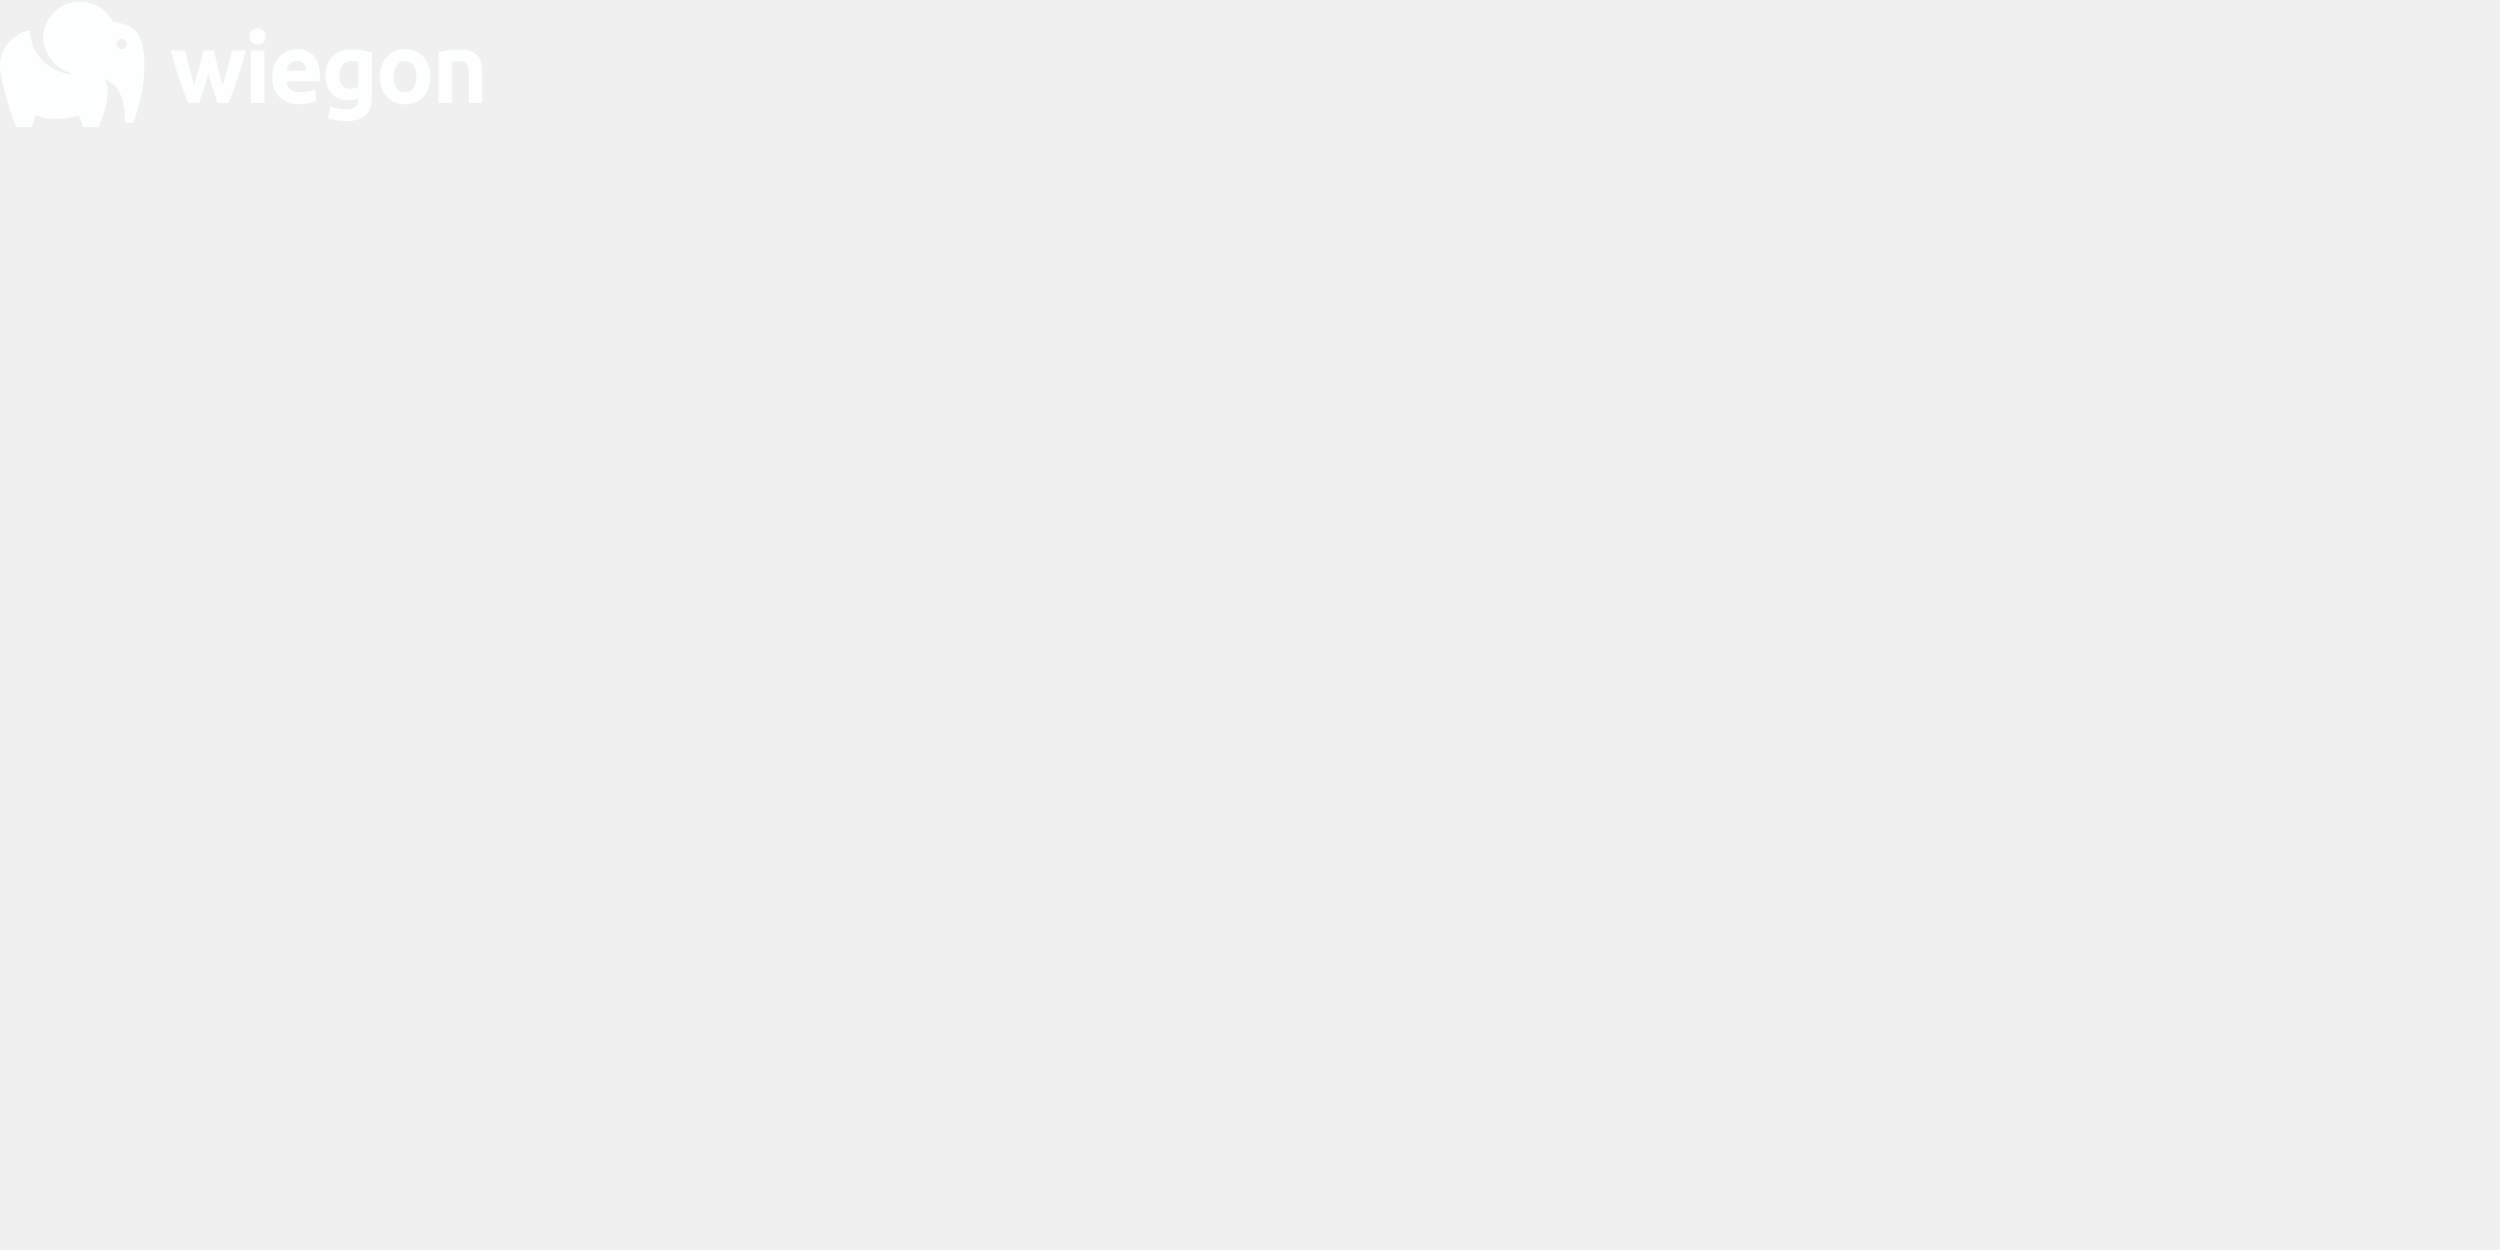
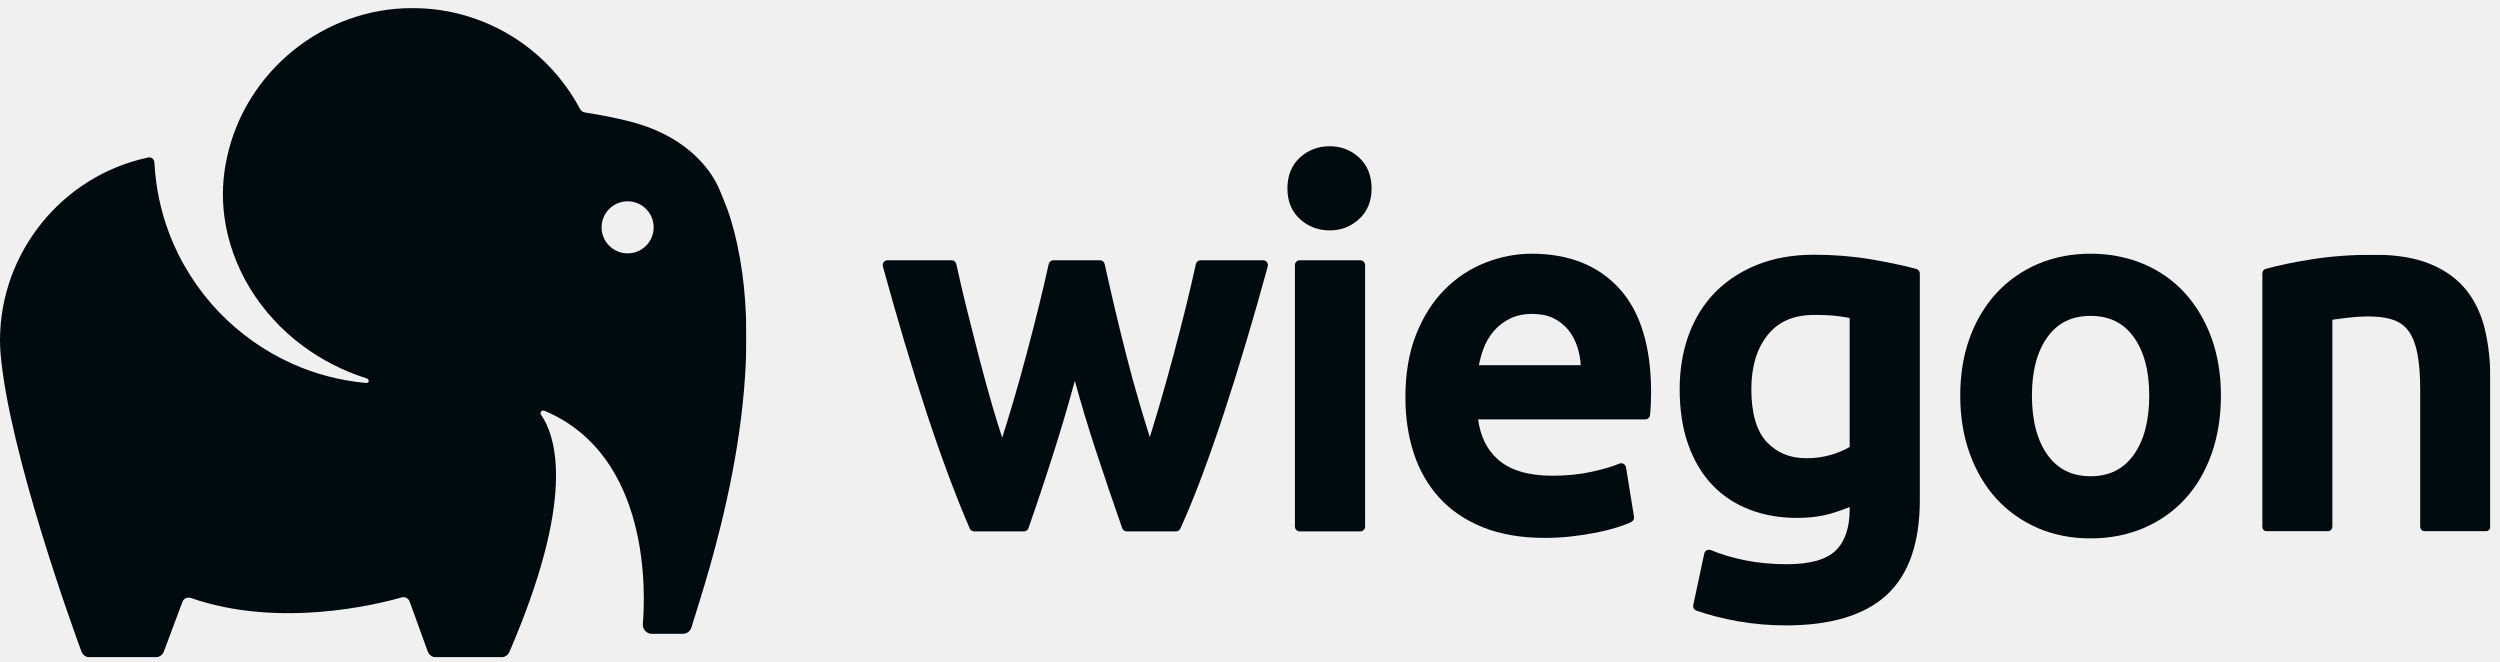
- <svg xmlns="http://www.w3.org/2000/svg" xmlns:xlink="http://www.w3.org/1999/xlink" width="800px" height="400px" viewBox="0 0 800 400" version="1.1">
-   <defs>
-     <polygon id="path-1" points="0 0.245 46.277 0.245 46.277 40.5 0 40.5" />
-     <polygon id="path-3" points="0.257 0.038 14.403 0.038 14.403 17.192 0.257 17.192" />
-   </defs>
-   <g id="Page-1" stroke="none" stroke-width="1" fill="none" fill-rule="evenodd">
-     <g id="Bürgerübersicht-–-Screen-Blue" transform="translate(-624, -19)">
-       <g id="Group-19" transform="translate(624, 19)">
-         <g id="Group-3" transform="translate(0, 0.2549)">
-           <mask id="mask-2" fill="white">
-             <use xlink:href="#path-1" />
-           </mask>
-           <g id="Clip-2" />
-           <path d="M38.913,15.454 C38.023,15.454 37.299,14.731 37.299,13.84 C37.299,12.95 38.023,12.226 38.913,12.226 C39.803,12.226 40.528,12.95 40.528,13.84 C40.528,14.731 39.803,15.454 38.913,15.454 M45.252,13.173 C45.115,12.738 44.94,12.309 44.771,11.894 L44.656,11.613 C44.285,10.694 43.662,9.858 42.803,9.129 C41.823,8.296 40.59,7.68 39.137,7.298 C38.336,7.088 37.421,6.902 36.256,6.715 C36.132,6.695 36.021,6.616 35.961,6.503 C33.912,2.643 29.929,0.245 25.565,0.245 C20.068,0.245 15.235,4.142 14.072,9.509 C13.799,10.738 13.748,11.993 13.92,13.239 C14.126,14.739 14.668,16.246 15.486,17.597 C16.317,18.97 17.455,20.213 18.776,21.191 C19.942,22.057 21.257,22.73 22.691,23.193 C22.821,23.218 22.869,23.304 22.859,23.379 C22.851,23.435 22.804,23.493 22.695,23.489 C21.111,23.346 19.577,22.947 18.135,22.303 C16.442,21.549 14.865,20.439 13.576,19.093 C12.228,17.687 11.155,15.986 10.475,14.173 C9.956,12.796 9.653,11.327 9.572,9.809 C9.568,9.714 9.522,9.627 9.446,9.569 C9.373,9.513 9.282,9.491 9.19,9.51 C3.865,10.631 0,15.4 0,20.847 C0,21.114 0.015,21.372 0.031,21.612 C0.543,27.771 4.589,38.889 5.048,40.136 C5.13,40.357 5.336,40.5 5.573,40.5 L9.636,40.5 C9.857,40.5 10.058,40.37 10.15,40.164 L11.312,37.059 C11.389,36.85 11.616,36.746 11.835,36.82 C17.239,38.698 23.203,37.269 24.903,36.786 C25.108,36.726 25.325,36.84 25.398,37.042 L26.527,40.156 C26.615,40.365 26.818,40.5 27.045,40.5 L31.068,40.5 C31.293,40.5 31.496,40.366 31.586,40.158 C35.633,30.773 34.549,26.918 33.543,25.455 C33.48,25.364 33.533,25.286 33.55,25.264 C33.589,25.217 33.664,25.176 33.753,25.214 C40.406,27.997 40.004,36.713 39.856,38.431 C39.842,38.588 39.895,38.744 40.002,38.86 C40.107,38.975 40.258,39.042 40.415,39.042 L42.333,39.042 C42.584,39.042 42.8,38.881 42.87,38.642 C42.932,38.434 43.02,38.153 43.128,37.809 C44.347,33.929 48.056,22.123 45.252,13.173" id="Fill-1" fill="#FDFEFE" mask="url(#mask-2)" />
-         </g>
-         <path d="M78.313,16.134 L74.437,16.134 C74.296,16.134 74.174,16.233 74.144,16.371 C73.959,17.23 73.74,18.171 73.492,19.167 C73.243,20.168 72.978,21.189 72.698,22.23 C72.421,23.266 72.132,24.29 71.844,25.277 C71.656,25.915 71.472,26.526 71.29,27.106 C71.079,26.44 70.871,25.755 70.665,25.06 C70.367,24.047 70.087,23.029 69.834,22.033 C69.576,21.022 69.335,20.037 69.109,19.078 C68.882,18.118 68.677,17.216 68.49,16.37 C68.46,16.232 68.339,16.134 68.198,16.134 L65.314,16.134 C65.174,16.134 65.052,16.232 65.022,16.37 C64.839,17.202 64.625,18.112 64.386,19.074 C64.148,20.034 63.895,21.02 63.627,22.03 C63.356,23.045 63.07,24.064 62.775,25.06 C62.566,25.762 62.353,26.457 62.138,27.136 C61.944,26.548 61.751,25.926 61.561,25.277 C61.273,24.297 60.991,23.273 60.722,22.233 C60.452,21.191 60.193,20.169 59.944,19.167 C59.699,18.181 59.48,17.24 59.292,16.371 C59.263,16.233 59.14,16.134 58.999,16.134 L55.029,16.134 C54.935,16.134 54.847,16.178 54.791,16.252 C54.734,16.326 54.715,16.423 54.74,16.513 C55.17,18.09 55.62,19.667 56.077,21.2 C56.531,22.726 56.992,24.199 57.446,25.58 C57.896,26.948 58.357,28.267 58.816,29.497 C59.273,30.721 59.715,31.821 60.127,32.767 C60.175,32.876 60.282,32.947 60.402,32.947 L63.481,32.947 C63.609,32.947 63.722,32.867 63.764,32.746 C64.296,31.231 64.844,29.585 65.393,27.855 C65.828,26.484 66.246,25.06 66.641,23.61 C67.038,25.06 67.466,26.484 67.918,27.858 C68.481,29.57 69.04,31.215 69.576,32.746 C69.619,32.867 69.733,32.947 69.86,32.947 L72.909,32.947 C73.026,32.947 73.133,32.878 73.182,32.772 C73.619,31.815 74.072,30.714 74.525,29.497 C74.984,28.27 75.445,26.952 75.896,25.58 C76.35,24.199 76.811,22.726 77.265,21.2 C77.719,19.673 78.169,18.097 78.603,16.513 C78.627,16.423 78.609,16.326 78.552,16.252 C78.495,16.178 78.406,16.134 78.313,16.134" id="Fill-4" fill="#FDFEFE" />
-         <path d="M82.444,9.066 C81.729,9.066 81.109,9.301 80.6,9.764 C80.082,10.235 79.82,10.883 79.82,11.691 C79.82,12.478 80.082,13.117 80.599,13.586 C81.108,14.05 81.729,14.285 82.444,14.285 C83.139,14.285 83.749,14.05 84.258,13.586 C84.776,13.116 85.038,12.478 85.038,11.691 C85.038,10.883 84.776,10.235 84.258,9.764 C83.748,9.301 83.138,9.066 82.444,9.066" id="Fill-6" fill="#FDFEFE" />
-         <path d="M84.335,16.134 L80.584,16.134 C80.419,16.134 80.284,16.269 80.284,16.434 L80.284,32.647 C80.284,32.812 80.419,32.947 80.584,32.947 L84.335,32.947 C84.501,32.947 84.635,32.812 84.635,32.647 L84.635,16.434 C84.635,16.269 84.501,16.134 84.335,16.134" id="Fill-8" fill="#FDFEFE" />
-         <path d="M91.692,22.644 C91.755,22.307 91.847,21.975 91.964,21.652 C92.117,21.233 92.333,20.857 92.608,20.535 C92.879,20.217 93.218,19.954 93.615,19.756 C94.004,19.561 94.47,19.462 94.999,19.462 C95.508,19.462 95.949,19.551 96.309,19.726 C96.672,19.904 96.982,20.148 97.231,20.453 C97.485,20.762 97.681,21.135 97.812,21.561 C97.919,21.905 97.985,22.268 98.007,22.644 L91.692,22.644 Z M94.968,15.731 C93.984,15.731 93.009,15.921 92.067,16.295 C91.123,16.67 90.275,17.236 89.546,17.975 C88.818,18.714 88.228,19.65 87.791,20.758 C87.356,21.862 87.135,23.161 87.135,24.618 C87.135,25.863 87.307,27.026 87.645,28.074 C87.988,29.133 88.52,30.066 89.227,30.849 C89.937,31.634 90.85,32.255 91.942,32.693 C93.028,33.129 94.317,33.35 95.774,33.35 C96.342,33.35 96.906,33.318 97.452,33.255 C97.992,33.193 98.506,33.113 98.98,33.019 C99.455,32.924 99.883,32.817 100.25,32.701 C100.633,32.581 100.927,32.468 101.148,32.357 C101.265,32.298 101.33,32.17 101.309,32.041 L100.813,28.972 C100.798,28.881 100.743,28.802 100.661,28.758 C100.58,28.713 100.483,28.708 100.399,28.744 C99.984,28.922 99.403,29.093 98.67,29.254 C97.941,29.414 97.123,29.495 96.239,29.495 C94.771,29.495 93.643,29.16 92.887,28.5 C92.203,27.904 91.786,27.065 91.643,26.003 L102.005,26.003 C102.16,26.003 102.289,25.886 102.304,25.732 C102.325,25.521 102.34,25.283 102.351,25.017 C102.362,24.755 102.367,24.518 102.367,24.308 C102.367,21.496 101.71,19.342 100.414,17.907 C99.11,16.463 97.277,15.731 94.968,15.731 L94.968,15.731 Z" id="Fill-10" fill="#FDFEFE" />
-         <path d="M114.679,19.715 L114.679,27.71 C114.392,27.885 114.031,28.041 113.603,28.176 C113.107,28.331 112.569,28.41 112.002,28.41 C110.983,28.41 110.178,28.08 109.54,27.403 C108.905,26.731 108.583,25.627 108.583,24.122 C108.583,22.731 108.925,21.601 109.602,20.76 C110.271,19.929 111.218,19.524 112.499,19.524 C113.081,19.524 113.568,19.549 113.947,19.599 C114.224,19.635 114.468,19.674 114.679,19.715 M118.808,16.671 C118.038,16.463 117.09,16.263 115.99,16.076 C114.882,15.888 113.697,15.793 112.468,15.793 C111.176,15.793 110.002,15.998 108.979,16.403 C107.952,16.809 107.067,17.385 106.348,18.115 C105.628,18.846 105.073,19.737 104.699,20.764 C104.327,21.784 104.139,22.913 104.139,24.122 C104.139,25.41 104.316,26.565 104.668,27.555 C105.022,28.552 105.523,29.396 106.159,30.063 C106.796,30.734 107.574,31.248 108.469,31.594 C109.356,31.936 110.347,32.11 111.414,32.11 C112.225,32.11 112.958,32.012 113.594,31.818 C114.005,31.692 114.368,31.565 114.679,31.437 L114.679,31.593 C114.679,32.722 114.386,33.578 113.809,34.137 C113.23,34.697 112.215,34.982 110.793,34.982 C109.867,34.982 108.996,34.9 108.203,34.74 C107.408,34.579 106.691,34.365 106.074,34.106 C105.99,34.071 105.898,34.075 105.818,34.117 C105.739,34.158 105.683,34.233 105.664,34.32 L104.982,37.514 C104.951,37.661 105.034,37.809 105.177,37.859 C105.954,38.132 106.831,38.355 107.781,38.522 C108.736,38.69 109.729,38.775 110.731,38.775 C113.503,38.775 115.6,38.143 116.963,36.898 C118.335,35.646 119.029,33.663 119.029,31.004 L119.029,16.961 C119.029,16.825 118.939,16.706 118.808,16.671" id="Fill-12" fill="#FDFEFE" />
-         <path d="M129.617,29.526 C128.468,29.526 127.599,29.1 126.961,28.223 C126.31,27.33 125.98,26.086 125.98,24.525 C125.98,22.986 126.31,21.757 126.961,20.874 C127.598,20.007 128.467,19.586 129.617,19.586 C130.766,19.586 131.635,20.007 132.274,20.874 C132.924,21.758 133.254,22.986 133.254,24.525 C133.254,26.085 132.924,27.33 132.273,28.223 C131.634,29.1 130.766,29.526 129.617,29.526 M135.449,18.153 C134.742,17.381 133.878,16.777 132.88,16.358 C131.886,15.942 130.788,15.731 129.617,15.731 C128.445,15.731 127.353,15.942 126.369,16.359 C125.383,16.777 124.52,17.38 123.802,18.151 C123.086,18.921 122.523,19.857 122.128,20.934 C121.735,22.006 121.536,23.214 121.536,24.525 C121.536,25.836 121.735,27.049 122.128,28.13 C122.522,29.216 123.079,30.158 123.785,30.928 C124.493,31.7 125.351,32.308 126.336,32.736 C127.32,33.164 128.424,33.381 129.617,33.381 C130.809,33.381 131.918,33.164 132.913,32.737 C133.908,32.309 134.772,31.701 135.481,30.928 C136.187,30.156 136.74,29.214 137.123,28.127 C137.504,27.046 137.698,25.834 137.698,24.525 C137.698,23.214 137.499,22.006 137.107,20.934 C136.711,19.857 136.154,18.922 135.449,18.153" id="Fill-14" fill="#FDFEFE" />
-         <g id="Group-18" transform="translate(140, 15.7549)">
-           <mask id="mask-4" fill="white">
-             <use xlink:href="#path-3" />
-           </mask>
-           <g id="Clip-17" />
-           <path d="M14.07,4.686 C13.844,3.728 13.448,2.894 12.895,2.211 C12.338,1.523 11.583,0.982 10.651,0.603 C9.729,0.228 8.576,0.038 7.221,0.038 C5.808,0.038 4.498,0.134 3.33,0.321 C2.166,0.508 1.206,0.709 0.474,0.917 C0.345,0.955 0.257,1.072 0.257,1.206 L0.257,16.892 C0.257,17.058 0.391,17.192 0.557,17.192 L4.308,17.192 C4.473,17.192 4.607,17.058 4.607,16.892 L4.607,4.067 C4.835,4.035 5.13,3.997 5.49,3.953 C6.649,3.814 7.737,3.821 8.459,4.104 C8.85,4.259 9.149,4.497 9.375,4.83 C9.609,5.176 9.781,5.639 9.887,6.205 C9.997,6.796 10.053,7.524 10.053,8.367 L10.053,16.892 C10.053,17.058 10.187,17.192 10.352,17.192 L14.103,17.192 C14.269,17.192 14.403,17.058 14.403,16.892 L14.403,7.779 C14.403,6.664 14.291,5.624 14.07,4.686" id="Fill-16" fill="#FDFEFE" mask="url(#mask-4)" />
-         </g>
-       </g>
-     </g>
+ <svg xmlns="http://www.w3.org/2000/svg" width="155" height="41" viewBox="0 0 155 41" fill="none">
+   <mask id="mask0_602_5" style="mask-type:luminance" maskUnits="userSpaceOnUse" x="0" y="0" width="47" height="41">
+     <path d="M0 0.5H46.277V40.755H0V0.5Z" fill="white" />
+   </mask>
+   <g mask="url(#mask0_602_5)">
+     <path fill-rule="evenodd" clip-rule="evenodd" d="M38.913 15.709C38.023 15.709 37.298 14.986 37.298 14.095C37.298 13.205 38.023 12.481 38.913 12.481C39.803 12.481 40.528 13.205 40.528 14.095C40.528 14.986 39.803 15.709 38.913 15.709ZM45.252 13.428C45.115 12.992 44.94 12.563 44.77 12.149L44.656 11.868C44.285 10.948 43.661 10.113 42.803 9.384C41.823 8.551 40.59 7.935 39.136 7.553C38.336 7.343 37.421 7.157 36.256 6.97C36.132 6.95 36.02 6.87 35.961 6.758C33.912 2.898 29.929 0.5 25.565 0.5C20.068 0.5 15.235 4.396 14.072 9.764C13.799 10.992 13.748 12.248 13.919 13.493C14.126 14.994 14.668 16.501 15.486 17.852C16.317 19.224 17.454 20.468 18.776 21.446C19.942 22.312 21.256 22.985 22.691 23.448C22.82 23.473 22.869 23.559 22.858 23.634C22.851 23.69 22.803 23.748 22.695 23.744C21.111 23.601 19.577 23.202 18.135 22.558C16.442 21.803 14.865 20.694 13.576 19.348C12.227 17.942 11.155 16.241 10.475 14.428C9.956 13.05 9.652 11.582 9.572 10.064C9.568 9.969 9.521 9.882 9.446 9.823C9.373 9.768 9.282 9.745 9.19 9.765C3.865 10.886 0 15.655 0 21.102C0 21.369 0.015 21.627 0.03 21.866C0.543 28.026 4.588 39.144 5.048 40.391C5.13 40.612 5.336 40.755 5.573 40.755H9.636C9.857 40.755 10.057 40.624 10.15 40.419L11.312 37.313C11.389 37.105 11.616 37.001 11.835 37.075C17.239 38.953 23.203 37.523 24.902 37.041C25.108 36.981 25.325 37.095 25.398 37.297L26.527 40.41C26.614 40.62 26.818 40.755 27.044 40.755H31.068C31.293 40.755 31.496 40.62 31.586 40.413C35.633 31.028 34.548 27.173 33.542 25.71C33.48 25.619 33.532 25.541 33.55 25.519C33.589 25.472 33.664 25.43 33.753 25.468C40.406 28.252 40.004 36.968 39.855 38.686C39.842 38.843 39.895 38.999 40.002 39.115C40.107 39.23 40.258 39.297 40.414 39.297H42.333C42.584 39.297 42.8 39.136 42.87 38.897C42.931 38.688 43.02 38.408 43.128 38.064C44.346 34.184 48.056 22.378 45.252 13.428Z" fill="#000B10" />
+   </g>
+   <path fill-rule="evenodd" clip-rule="evenodd" d="M78.312 16.135H74.436C74.295 16.135 74.173 16.233 74.143 16.372C73.958 17.23 73.739 18.171 73.491 19.167C73.242 20.168 72.978 21.189 72.698 22.231C72.42 23.266 72.132 24.291 71.843 25.278C71.656 25.915 71.471 26.527 71.289 27.106C71.079 26.44 70.87 25.755 70.665 25.061C70.366 24.048 70.086 23.029 69.833 22.033C69.575 21.023 69.334 20.038 69.108 19.078C68.881 18.119 68.676 17.217 68.49 16.371C68.46 16.233 68.338 16.135 68.197 16.135H65.314C65.173 16.135 65.051 16.232 65.021 16.37C64.838 17.203 64.624 18.113 64.386 19.075C64.148 20.034 63.894 21.02 63.626 22.03C63.356 23.045 63.069 24.065 62.774 25.06C62.565 25.763 62.352 26.458 62.137 27.136C61.943 26.549 61.75 25.927 61.56 25.278C61.273 24.297 60.99 23.273 60.721 22.234C60.451 21.191 60.192 20.169 59.943 19.167C59.698 18.181 59.479 17.241 59.292 16.372C59.262 16.233 59.139 16.135 58.998 16.135H55.029C54.935 16.135 54.847 16.178 54.79 16.252C54.733 16.327 54.715 16.423 54.739 16.514C55.17 18.09 55.619 19.667 56.076 21.201C56.53 22.726 56.991 24.2 57.445 25.58C57.895 26.949 58.356 28.267 58.815 29.498C59.273 30.722 59.714 31.822 60.126 32.768C60.174 32.877 60.282 32.947 60.401 32.947H63.481C63.608 32.947 63.721 32.867 63.764 32.747C64.296 31.231 64.844 29.586 65.392 27.856C65.827 26.484 66.246 25.061 66.64 23.611C67.037 25.061 67.466 26.485 67.918 27.859C68.481 29.571 69.039 31.215 69.576 32.747C69.618 32.867 69.732 32.947 69.859 32.947H72.908C73.026 32.947 73.133 32.879 73.181 32.772C73.618 31.816 74.071 30.714 74.525 29.498C74.983 28.27 75.444 26.953 75.895 25.58C76.349 24.2 76.81 22.726 77.264 21.201C77.719 19.674 78.169 18.097 78.602 16.514C78.626 16.423 78.608 16.327 78.551 16.252C78.494 16.178 78.406 16.135 78.312 16.135Z" fill="#000B10" />
+   <path fill-rule="evenodd" clip-rule="evenodd" d="M82.445 9.066C81.73 9.066 81.109 9.301 80.6 9.764C80.082 10.235 79.82 10.883 79.82 11.691C79.82 12.478 80.082 13.117 80.6 13.586C81.108 14.05 81.729 14.285 82.445 14.285C83.14 14.285 83.75 14.05 84.259 13.586C84.776 13.116 85.038 12.478 85.038 11.691C85.038 10.883 84.776 10.235 84.259 9.764C83.749 9.301 83.139 9.066 82.445 9.066Z" fill="#000B10" />
+   <path fill-rule="evenodd" clip-rule="evenodd" d="M84.336 16.135H80.585C80.42 16.135 80.285 16.269 80.285 16.435V32.647C80.285 32.813 80.42 32.947 80.585 32.947H84.336C84.502 32.947 84.636 32.813 84.636 32.647V16.435C84.636 16.269 84.502 16.135 84.336 16.135Z" fill="#000B10" />
+   <path fill-rule="evenodd" clip-rule="evenodd" d="M91.692 22.644C91.755 22.307 91.846 21.975 91.963 21.652C92.116 21.233 92.333 20.857 92.608 20.535C92.879 20.217 93.218 19.954 93.614 19.756C94.004 19.561 94.469 19.462 94.998 19.462C95.508 19.462 95.949 19.551 96.308 19.726C96.671 19.904 96.981 20.148 97.231 20.453C97.484 20.762 97.68 21.135 97.812 21.561C97.919 21.905 97.984 22.268 98.007 22.644H91.692ZM94.968 15.731C93.984 15.731 93.008 15.921 92.067 16.295C91.122 16.67 90.274 17.236 89.546 17.975C88.818 18.714 88.227 19.65 87.791 20.758C87.355 21.862 87.135 23.161 87.135 24.618C87.135 25.863 87.306 27.026 87.645 28.074C87.987 29.133 88.519 30.066 89.227 30.849C89.936 31.634 90.85 32.255 91.942 32.693C93.027 33.129 94.316 33.35 95.774 33.35C96.341 33.35 96.906 33.318 97.451 33.255C97.992 33.193 98.506 33.113 98.979 33.019C99.455 32.924 99.882 32.817 100.25 32.701C100.632 32.581 100.926 32.468 101.147 32.357C101.265 32.298 101.329 32.17 101.309 32.041L100.813 28.972C100.798 28.881 100.742 28.802 100.661 28.758C100.58 28.713 100.483 28.708 100.398 28.744C99.984 28.922 99.403 29.093 98.67 29.254C97.94 29.414 97.122 29.495 96.239 29.495C94.77 29.495 93.642 29.16 92.887 28.5C92.203 27.904 91.785 27.065 91.643 26.003H102.005C102.159 26.003 102.288 25.886 102.304 25.732C102.324 25.521 102.34 25.283 102.351 25.017C102.361 24.755 102.367 24.518 102.367 24.308C102.367 21.496 101.71 19.342 100.414 17.907C99.109 16.463 97.277 15.731 94.968 15.731Z" fill="#000B10" />
+   <path fill-rule="evenodd" clip-rule="evenodd" d="M114.679 19.715V27.71C114.392 27.886 114.031 28.041 113.603 28.176C113.107 28.331 112.569 28.41 112.002 28.41C110.983 28.41 110.178 28.081 109.54 27.404C108.905 26.732 108.583 25.628 108.583 24.122C108.583 22.732 108.925 21.601 109.602 20.761C110.271 19.929 111.218 19.524 112.499 19.524C113.081 19.524 113.568 19.549 113.947 19.599C114.224 19.636 114.468 19.674 114.679 19.715ZM118.808 16.672C118.038 16.463 117.09 16.264 115.99 16.076C114.882 15.889 113.697 15.793 112.468 15.793C111.176 15.793 110.002 15.998 108.979 16.404C107.952 16.809 107.067 17.386 106.348 18.115C105.628 18.846 105.073 19.737 104.699 20.765C104.327 21.785 104.139 22.913 104.139 24.122C104.139 25.41 104.316 26.566 104.668 27.555C105.022 28.552 105.523 29.396 106.159 30.064C106.796 30.734 107.574 31.248 108.469 31.594C109.356 31.936 110.347 32.11 111.414 32.11C112.225 32.11 112.958 32.012 113.594 31.818C114.005 31.692 114.368 31.566 114.679 31.438V31.593C114.679 32.722 114.386 33.578 113.809 34.137C113.23 34.697 112.215 34.982 110.793 34.982C109.867 34.982 108.996 34.901 108.203 34.74C107.408 34.579 106.691 34.365 106.074 34.106C105.99 34.072 105.898 34.075 105.818 34.117C105.739 34.158 105.683 34.233 105.664 34.321L104.982 37.514C104.951 37.661 105.034 37.809 105.177 37.859C105.954 38.132 106.831 38.355 107.781 38.523C108.736 38.69 109.729 38.775 110.731 38.775C113.503 38.775 115.6 38.144 116.963 36.898C118.335 35.646 119.029 33.663 119.029 31.004V16.961C119.029 16.826 118.939 16.706 118.808 16.672Z" fill="#000B10" />
+   <path fill-rule="evenodd" clip-rule="evenodd" d="M129.616 29.526C128.467 29.526 127.598 29.099 126.96 28.223C126.309 27.33 125.979 26.086 125.979 24.524C125.979 22.985 126.309 21.757 126.96 20.873C127.597 20.007 128.466 19.585 129.616 19.585C130.765 19.585 131.634 20.007 132.273 20.873C132.923 21.758 133.253 22.986 133.253 24.524C133.253 26.085 132.923 27.329 132.272 28.223C131.633 29.099 130.765 29.526 129.616 29.526ZM135.448 18.153C134.741 17.381 133.877 16.777 132.879 16.358C131.885 15.941 130.787 15.73 129.616 15.73C128.444 15.73 127.352 15.942 126.368 16.358C125.382 16.776 124.519 17.38 123.801 18.151C123.085 18.921 122.522 19.857 122.127 20.933C121.734 22.006 121.535 23.213 121.535 24.524C121.535 25.836 121.734 27.049 122.127 28.13C122.521 29.216 123.078 30.157 123.784 30.927C124.492 31.7 125.35 32.307 126.335 32.736C127.319 33.163 128.423 33.38 129.616 33.38C130.808 33.38 131.917 33.163 132.912 32.736C133.907 32.309 134.771 31.701 135.48 30.927C136.186 30.156 136.739 29.214 137.122 28.127C137.503 27.046 137.697 25.834 137.697 24.524C137.697 23.214 137.498 22.006 137.106 20.933C136.71 19.857 136.153 18.922 135.448 18.153Z" fill="#000B10" />
+   <mask id="mask1_602_5" style="mask-type:luminance" maskUnits="userSpaceOnUse" x="140" y="15" width="15" height="18">
+     <path d="M140.256 15.793H154.402V32.947H140.256V15.793Z" fill="white" />
+   </mask>
+   <g mask="url(#mask1_602_5)">
+     <path fill-rule="evenodd" clip-rule="evenodd" d="M154.069 20.442C153.843 19.483 153.447 18.649 152.894 17.965C152.337 17.278 151.582 16.737 150.65 16.358C149.728 15.983 148.575 15.793 147.22 15.793C145.807 15.793 144.497 15.889 143.329 16.076C142.165 16.263 141.205 16.463 140.473 16.672C140.344 16.709 140.256 16.827 140.256 16.961V32.647C140.256 32.812 140.39 32.947 140.556 32.947H144.307C144.472 32.947 144.606 32.812 144.606 32.647V19.823C144.834 19.79 145.129 19.752 145.489 19.708C146.648 19.569 147.736 19.576 148.458 19.86C148.849 20.014 149.148 20.252 149.374 20.585C149.608 20.931 149.78 21.394 149.886 21.96C149.996 22.551 150.052 23.279 150.052 24.122V32.647C150.052 32.812 150.186 32.947 150.351 32.947H154.102C154.268 32.947 154.402 32.812 154.402 32.647V23.534C154.402 22.419 154.29 21.379 154.069 20.442Z" fill="#000B10" />
  </g>
</svg>
